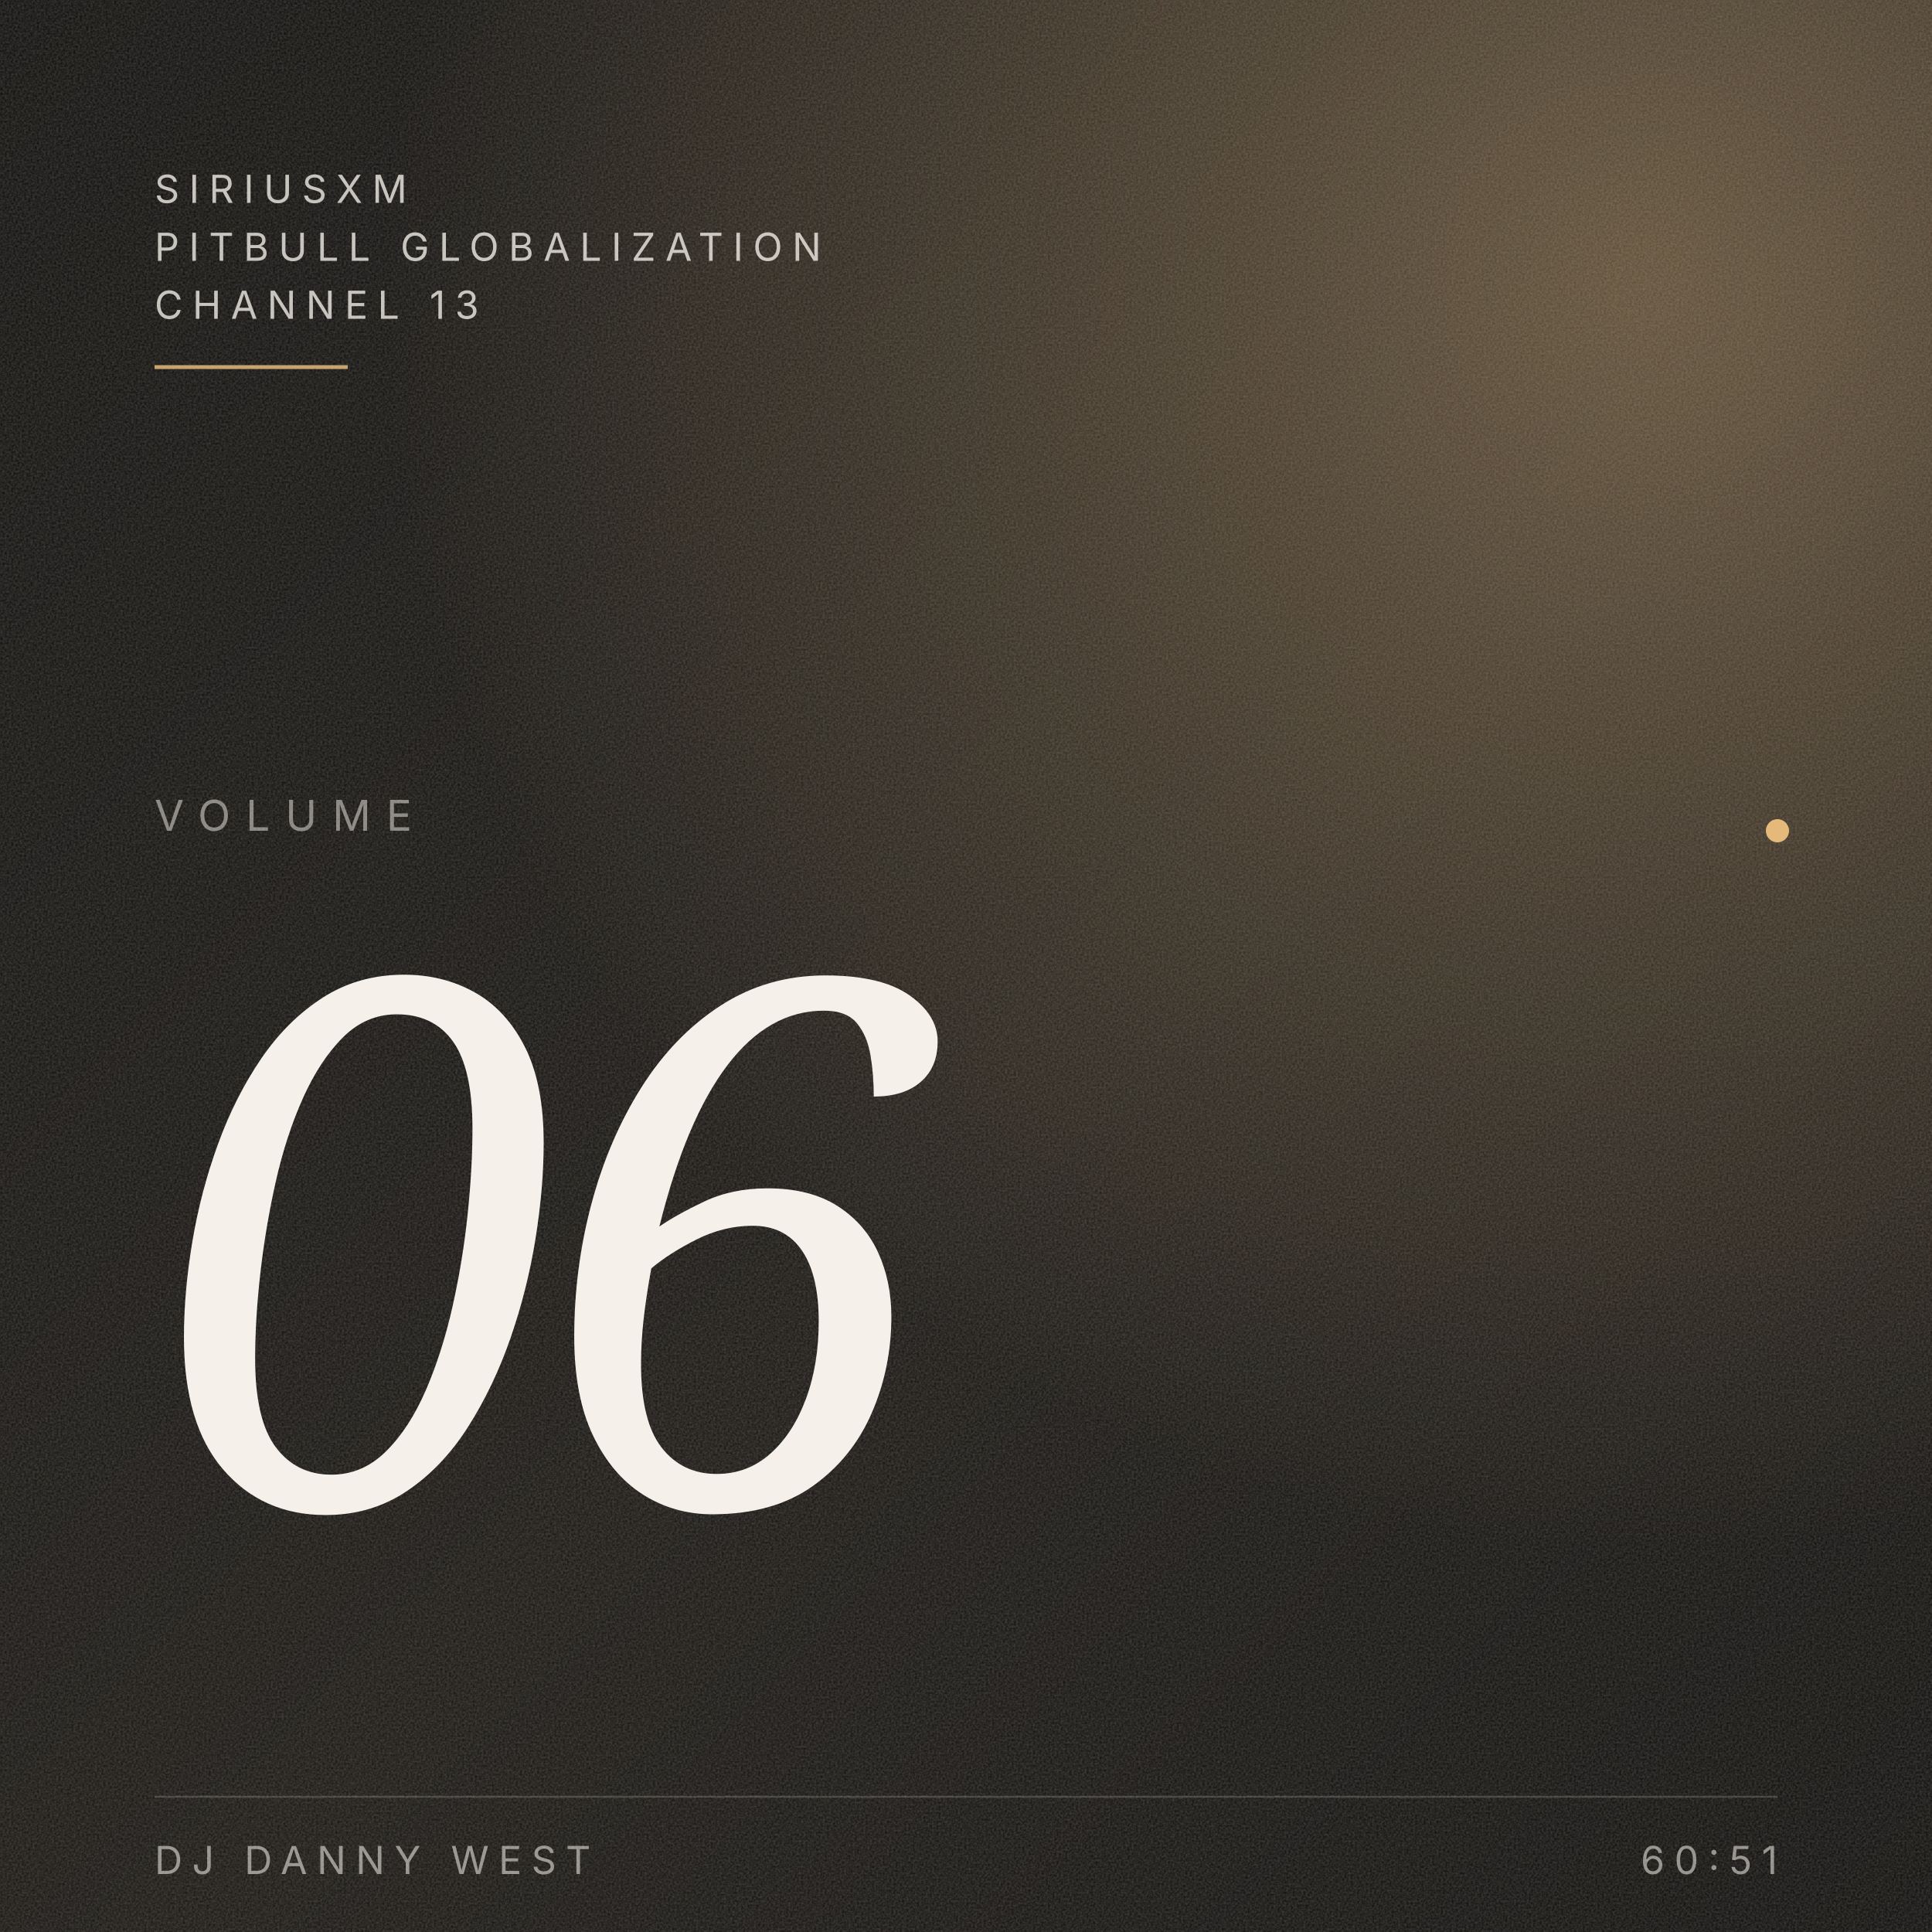
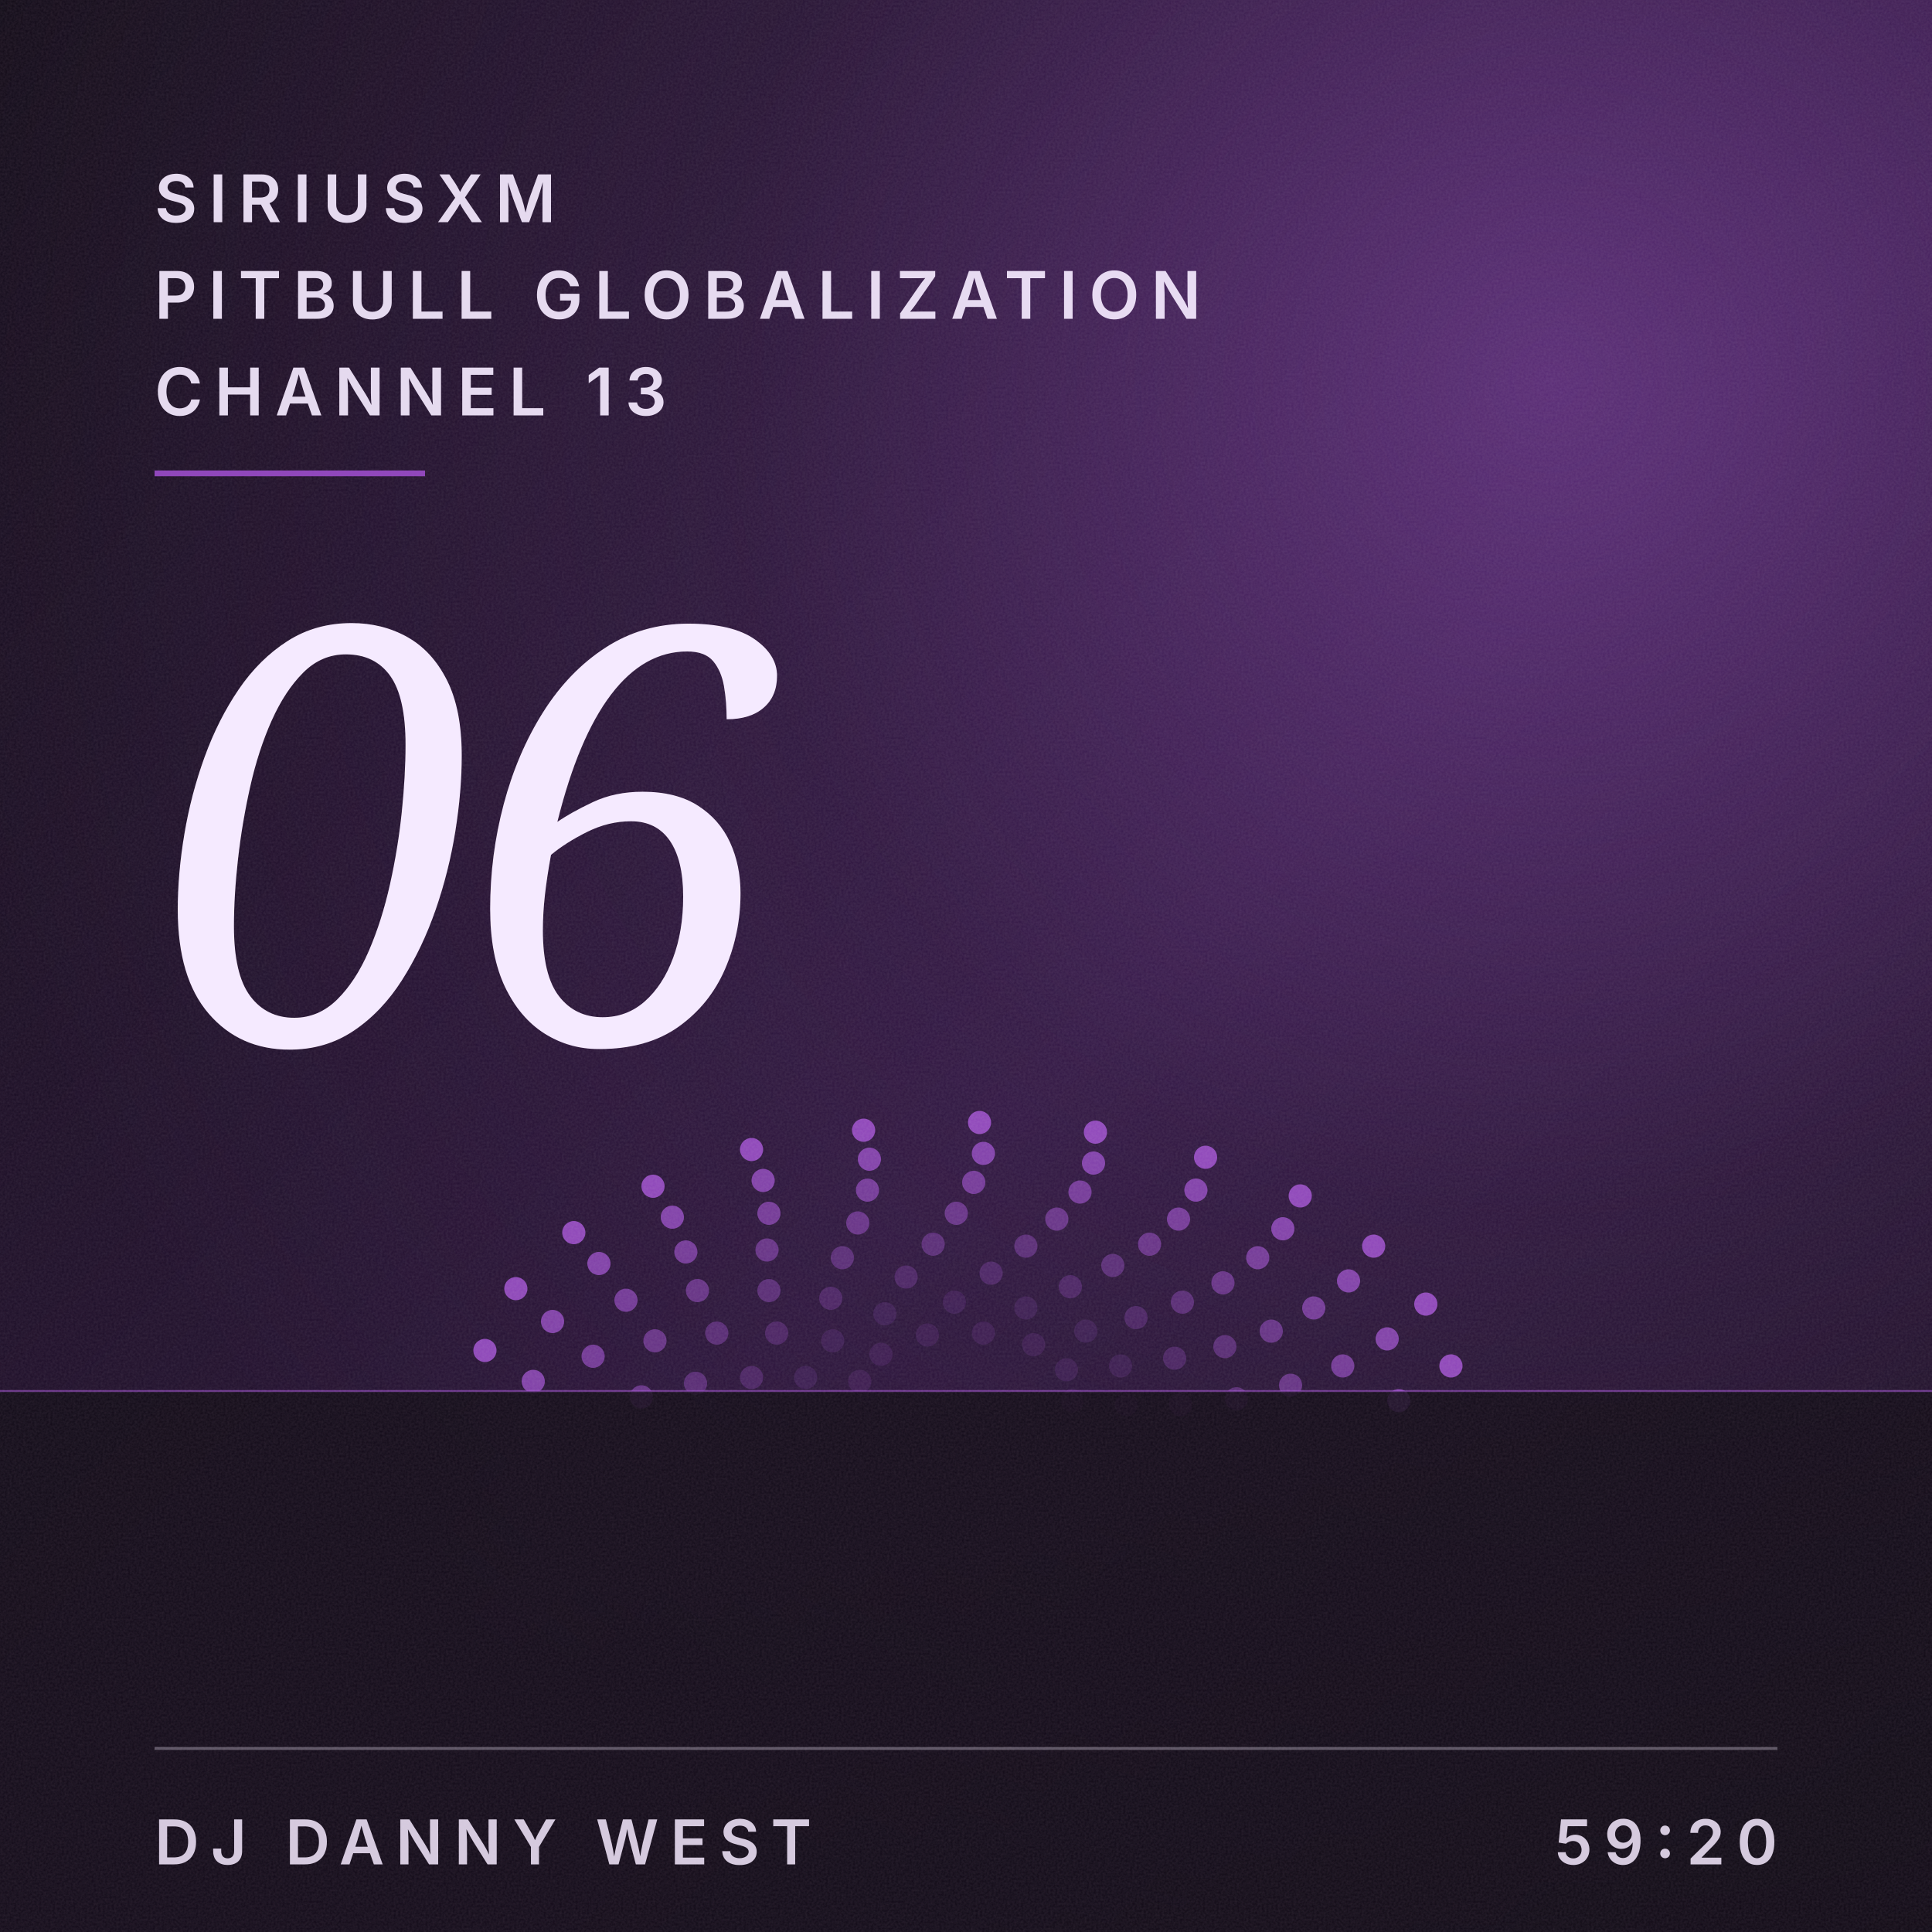
<svg xmlns="http://www.w3.org/2000/svg" viewBox="0 0 1000 1000" preserveAspectRatio="xMidYMid slice">
  <defs>
    <linearGradient id="bg" x1="0" y1="0" x2="1" y2="1">
-       <stop offset="0" stop-color="#0A0907" />
-       <stop offset="0.55" stop-color="#14110D" />
-       <stop offset="1" stop-color="#0A0907" />
+       <stop offset="0" stop-color="#0F0814" />
+       <stop offset="0.55" stop-color="#241032" />
+       <stop offset="1" stop-color="#0F0814" />
    </linearGradient>
-     <radialGradient id="ember" cx="0.85" cy="0.15" r="0.65">
-       <stop offset="0" stop-color="#E5B97A" stop-opacity="0.35" />
-       <stop offset="1" stop-color="#E5B97A" stop-opacity="0" />
+     <radialGradient id="accentGlow" cx="0.8" cy="0.2" r="0.85">
+       <stop offset="0" stop-color="#9B4DCA" stop-opacity="0.45" />
+       <stop offset="0.5" stop-color="#9B4DCA" stop-opacity="0.12" />
+       <stop offset="1" stop-color="#9B4DCA" stop-opacity="0" />
    </radialGradient>
    <filter id="grain" x="0" y="0" width="100%" height="100%">
-       <feTurbulence type="fractalNoise" baseFrequency="0.9" numOctaves="3" stitchTiles="stitch" />
-       <feColorMatrix values="0 0 0 0 0.96  0 0 0 0 0.94  0 0 0 0 0.92  0 0 0 0.5 0" />
+       <feTurbulence type="fractalNoise" baseFrequency="0.85" numOctaves="2" seed="99" stitchTiles="stitch" />
+       <feColorMatrix values="0 0 0 0 0.96  0 0 0 0 0.94  0 0 0 0 0.92  0 0 0 0.18 0" />
+     </filter>
+     <filter id="softblur">
+       <feGaussianBlur stdDeviation="40" />
    </filter>
  </defs>
  <rect width="1000" height="1000" fill="url(#bg)" />
-   <rect width="1000" height="1000" fill="url(#ember)" />
-   <rect width="1000" height="1000" filter="url(#grain)" opacity="0.45" />
-   <g font-family="Inter, system-ui, sans-serif" fill="#F5F1EA">
-     <text x="80" y="105" font-size="20" letter-spacing="5" fill-opacity="0.78">SIRIUSXM</text>
-     <text x="80" y="135" font-size="20" letter-spacing="5" fill-opacity="0.78">PITBULL GLOBALIZATION</text>
-     <text x="80" y="165" font-size="20" letter-spacing="5" fill-opacity="0.78">CHANNEL 13</text>
-     <line x1="80" y1="190" x2="180" y2="190" stroke="#E5B97A" stroke-opacity="0.85" stroke-width="2" />
+   <rect width="1000" height="1000" fill="url(#accentGlow)" />
+   <circle cx="251" cy="699" r="6" fill="#9B4DCA" opacity="0.88" />
+   <circle cx="267" cy="667" r="6" fill="#9B4DCA" opacity="0.88" />
+   <circle cx="297" cy="638" r="6" fill="#9B4DCA" opacity="0.88" />
+   <circle cx="338" cy="614" r="6" fill="#9B4DCA" opacity="0.88" />
+   <circle cx="389" cy="595" r="6" fill="#9B4DCA" opacity="0.88" />
+   <circle cx="447" cy="585" r="6" fill="#9B4DCA" opacity="0.88" />
+   <circle cx="507" cy="581" r="6" fill="#9B4DCA" opacity="0.88" />
+   <circle cx="567" cy="586" r="6" fill="#9B4DCA" opacity="0.88" />
+   <circle cx="624" cy="599" r="6" fill="#9B4DCA" opacity="0.88" />
+   <circle cx="673" cy="619" r="6" fill="#9B4DCA" opacity="0.88" />
+   <circle cx="711" cy="645" r="6" fill="#9B4DCA" opacity="0.88" />
+   <circle cx="738" cy="675" r="6" fill="#9B4DCA" opacity="0.88" />
+   <circle cx="751" cy="707" r="6" fill="#9B4DCA" opacity="0.88" />
+   <circle cx="276" cy="715" r="6" fill="#9B4DCA" opacity="0.76" />
+   <circle cx="286" cy="684" r="6" fill="#9B4DCA" opacity="0.76" />
+   <circle cx="310" cy="654" r="6" fill="#9B4DCA" opacity="0.76" />
+   <circle cx="348" cy="630" r="6" fill="#9B4DCA" opacity="0.76" />
+   <circle cx="395" cy="611" r="6" fill="#9B4DCA" opacity="0.76" />
+   <circle cx="450" cy="600" r="6" fill="#9B4DCA" opacity="0.76" />
+   <circle cx="509" cy="597" r="6" fill="#9B4DCA" opacity="0.76" />
+   <circle cx="566" cy="602" r="6" fill="#9B4DCA" opacity="0.76" />
+   <circle cx="619" cy="616" r="6" fill="#9B4DCA" opacity="0.76" />
+   <circle cx="664" cy="636" r="6" fill="#9B4DCA" opacity="0.76" />
+   <circle cx="698" cy="663" r="6" fill="#9B4DCA" opacity="0.76" />
+   <circle cx="718" cy="693" r="6" fill="#9B4DCA" opacity="0.76" />
+   <circle cx="724" cy="725" r="6" fill="#9B4DCA" opacity="0.76" />
+   <circle cx="307" cy="702" r="6" fill="#9B4DCA" opacity="0.64" />
+   <circle cx="324" cy="673" r="6" fill="#9B4DCA" opacity="0.64" />
+   <circle cx="355" cy="648" r="6" fill="#9B4DCA" opacity="0.64" />
+   <circle cx="398" cy="628" r="6" fill="#9B4DCA" opacity="0.64" />
+   <circle cx="449" cy="616" r="6" fill="#9B4DCA" opacity="0.64" />
+   <circle cx="504" cy="612" r="6" fill="#9B4DCA" opacity="0.64" />
+   <circle cx="559" cy="617" r="6" fill="#9B4DCA" opacity="0.64" />
+   <circle cx="610" cy="631" r="6" fill="#9B4DCA" opacity="0.64" />
+   <circle cx="651" cy="651" r="6" fill="#9B4DCA" opacity="0.64" />
+   <circle cx="680" cy="677" r="6" fill="#9B4DCA" opacity="0.64" />
+   <circle cx="695" cy="707" r="6" fill="#9B4DCA" opacity="0.64" />
+   <circle cx="332" cy="723" r="6" fill="#9B4DCA" opacity="0.52" />
+   <circle cx="339" cy="694" r="6" fill="#9B4DCA" opacity="0.52" />
+   <circle cx="361" cy="668" r="6" fill="#9B4DCA" opacity="0.52" />
+   <circle cx="397" cy="647" r="6" fill="#9B4DCA" opacity="0.52" />
+   <circle cx="444" cy="633" r="6" fill="#9B4DCA" opacity="0.52" />
+   <circle cx="495" cy="628" r="6" fill="#9B4DCA" opacity="0.52" />
+   <circle cx="547" cy="631" r="6" fill="#9B4DCA" opacity="0.52" />
+   <circle cx="595" cy="644" r="6" fill="#9B4DCA" opacity="0.52" />
+   <circle cx="633" cy="664" r="6" fill="#9B4DCA" opacity="0.52" />
+   <circle cx="658" cy="689" r="6" fill="#9B4DCA" opacity="0.52" />
+   <circle cx="668" cy="717" r="6" fill="#9B4DCA" opacity="0.52" />
+   <circle cx="360" cy="716" r="6" fill="#9B4DCA" opacity="0.40" />
+   <circle cx="371" cy="690" r="6" fill="#9B4DCA" opacity="0.40" />
+   <circle cx="398" cy="668" r="6" fill="#9B4DCA" opacity="0.40" />
+   <circle cx="436" cy="651" r="6" fill="#9B4DCA" opacity="0.40" />
+   <circle cx="483" cy="644" r="6" fill="#9B4DCA" opacity="0.40" />
+   <circle cx="531" cy="645" r="6" fill="#9B4DCA" opacity="0.40" />
+   <circle cx="576" cy="655" r="6" fill="#9B4DCA" opacity="0.40" />
+   <circle cx="612" cy="674" r="6" fill="#9B4DCA" opacity="0.40" />
+   <circle cx="634" cy="697" r="6" fill="#9B4DCA" opacity="0.40" />
+   <circle cx="640" cy="724" r="6" fill="#9B4DCA" opacity="0.40" />
+   <circle cx="389" cy="713" r="6" fill="#9B4DCA" opacity="0.28" />
+   <circle cx="402" cy="690" r="6" fill="#9B4DCA" opacity="0.28" />
+   <circle cx="430" cy="672" r="6" fill="#9B4DCA" opacity="0.28" />
+   <circle cx="469" cy="661" r="6" fill="#9B4DCA" opacity="0.28" />
+   <circle cx="513" cy="659" r="6" fill="#9B4DCA" opacity="0.28" />
+   <circle cx="554" cy="666" r="6" fill="#9B4DCA" opacity="0.28" />
+   <circle cx="588" cy="682" r="6" fill="#9B4DCA" opacity="0.28" />
+   <circle cx="608" cy="703" r="6" fill="#9B4DCA" opacity="0.28" />
+   <circle cx="611" cy="727" r="6" fill="#9B4DCA" opacity="0.28" />
+   <circle cx="417" cy="713" r="6" fill="#9B4DCA" opacity="0.16" />
+   <circle cx="431" cy="694" r="6" fill="#9B4DCA" opacity="0.16" />
+   <circle cx="458" cy="680" r="6" fill="#9B4DCA" opacity="0.16" />
+   <circle cx="494" cy="674" r="6" fill="#9B4DCA" opacity="0.16" />
+   <circle cx="531" cy="677" r="6" fill="#9B4DCA" opacity="0.16" />
+   <circle cx="562" cy="689" r="6" fill="#9B4DCA" opacity="0.16" />
+   <circle cx="580" cy="707" r="6" fill="#9B4DCA" opacity="0.16" />
+   <circle cx="583" cy="727" r="6" fill="#9B4DCA" opacity="0.16" />
+   <circle cx="445" cy="715" r="6" fill="#9B4DCA" opacity="0.15" />
+   <circle cx="456" cy="701" r="6" fill="#9B4DCA" opacity="0.15" />
+   <circle cx="480" cy="691" r="6" fill="#9B4DCA" opacity="0.15" />
+   <circle cx="509" cy="690" r="6" fill="#9B4DCA" opacity="0.15" />
+   <circle cx="535" cy="696" r="6" fill="#9B4DCA" opacity="0.15" />
+   <circle cx="552" cy="709" r="6" fill="#9B4DCA" opacity="0.15" />
+   <circle cx="555" cy="725" r="6" fill="#9B4DCA" opacity="0.15" />
+   <rect x="0" y="720" width="1000" height="280" fill="#0F0814" opacity="0.85" />
+   <line x1="0" y1="720" x2="1000" y2="720" stroke="#9B4DCA" stroke-opacity="0.6" stroke-width="1" />
+   <rect width="1000" height="1000" filter="url(#grain)" opacity="0.55" />
+   <g font-family="Inter, system-ui, sans-serif" fill="#F5EAFF" fill-opacity="0.92" font-weight="600">
+     <text x="80" y="115" font-size="34" letter-spacing="6">SIRIUSXM</text>
+     <text x="80" y="165" font-size="34" letter-spacing="6">PITBULL GLOBALIZATION</text>
+     <text x="80" y="215" font-size="34" letter-spacing="6">CHANNEL 13</text>
+     <line x1="80" y1="245" x2="220" y2="245" stroke="#9B4DCA" stroke-opacity="0.9" stroke-width="3" />
  </g>
-   <g font-family="Inter, system-ui, sans-serif" fill="#F5F1EA" fill-opacity="0.5">
-     <text x="80" y="430" font-size="22" letter-spacing="8">VOLUME</text>
-   </g>
-   <g font-family="Fraunces, Georgia, serif" fill="#F5F1EA" style="font-variation-settings: 'opsz' 144;">
-     <text x="80" y="780" font-size="380" font-style="italic" font-weight="300" letter-spacing="-18">06</text>
-   </g>
-   <circle cx="920" cy="430" r="6" fill="#E5B97A" />
-   <g font-family="Inter, system-ui, sans-serif" fill="#F5F1EA" fill-opacity="0.55">
-     <line x1="80" y1="930" x2="920" y2="930" stroke="#F5F1EA" stroke-opacity="0.18" stroke-width="1" />
-     <text x="80" y="970" font-size="20" letter-spacing="5">DJ DANNY WEST</text>
-     <text x="920" y="970" text-anchor="end" font-size="20" letter-spacing="5">60:51</text>
+   <text x="80" y="540" font-family="Fraunces, Georgia, serif" font-size="300" font-style="italic" font-weight="400" fill="#F5EAFF" letter-spacing="-12">06</text>
+   <g font-family="Inter, system-ui, sans-serif" fill="#F5EAFF" fill-opacity="0.85" font-weight="600">
+     <line x1="80" y1="905" x2="920" y2="905" stroke="#F5EAFF" stroke-opacity="0.32" stroke-width="1.5" />
+     <text x="80" y="965" font-size="32" letter-spacing="6">DJ DANNY WEST</text>
+     <text x="920" y="965" text-anchor="end" font-size="32" letter-spacing="6">59:20</text>
  </g>
</svg>
